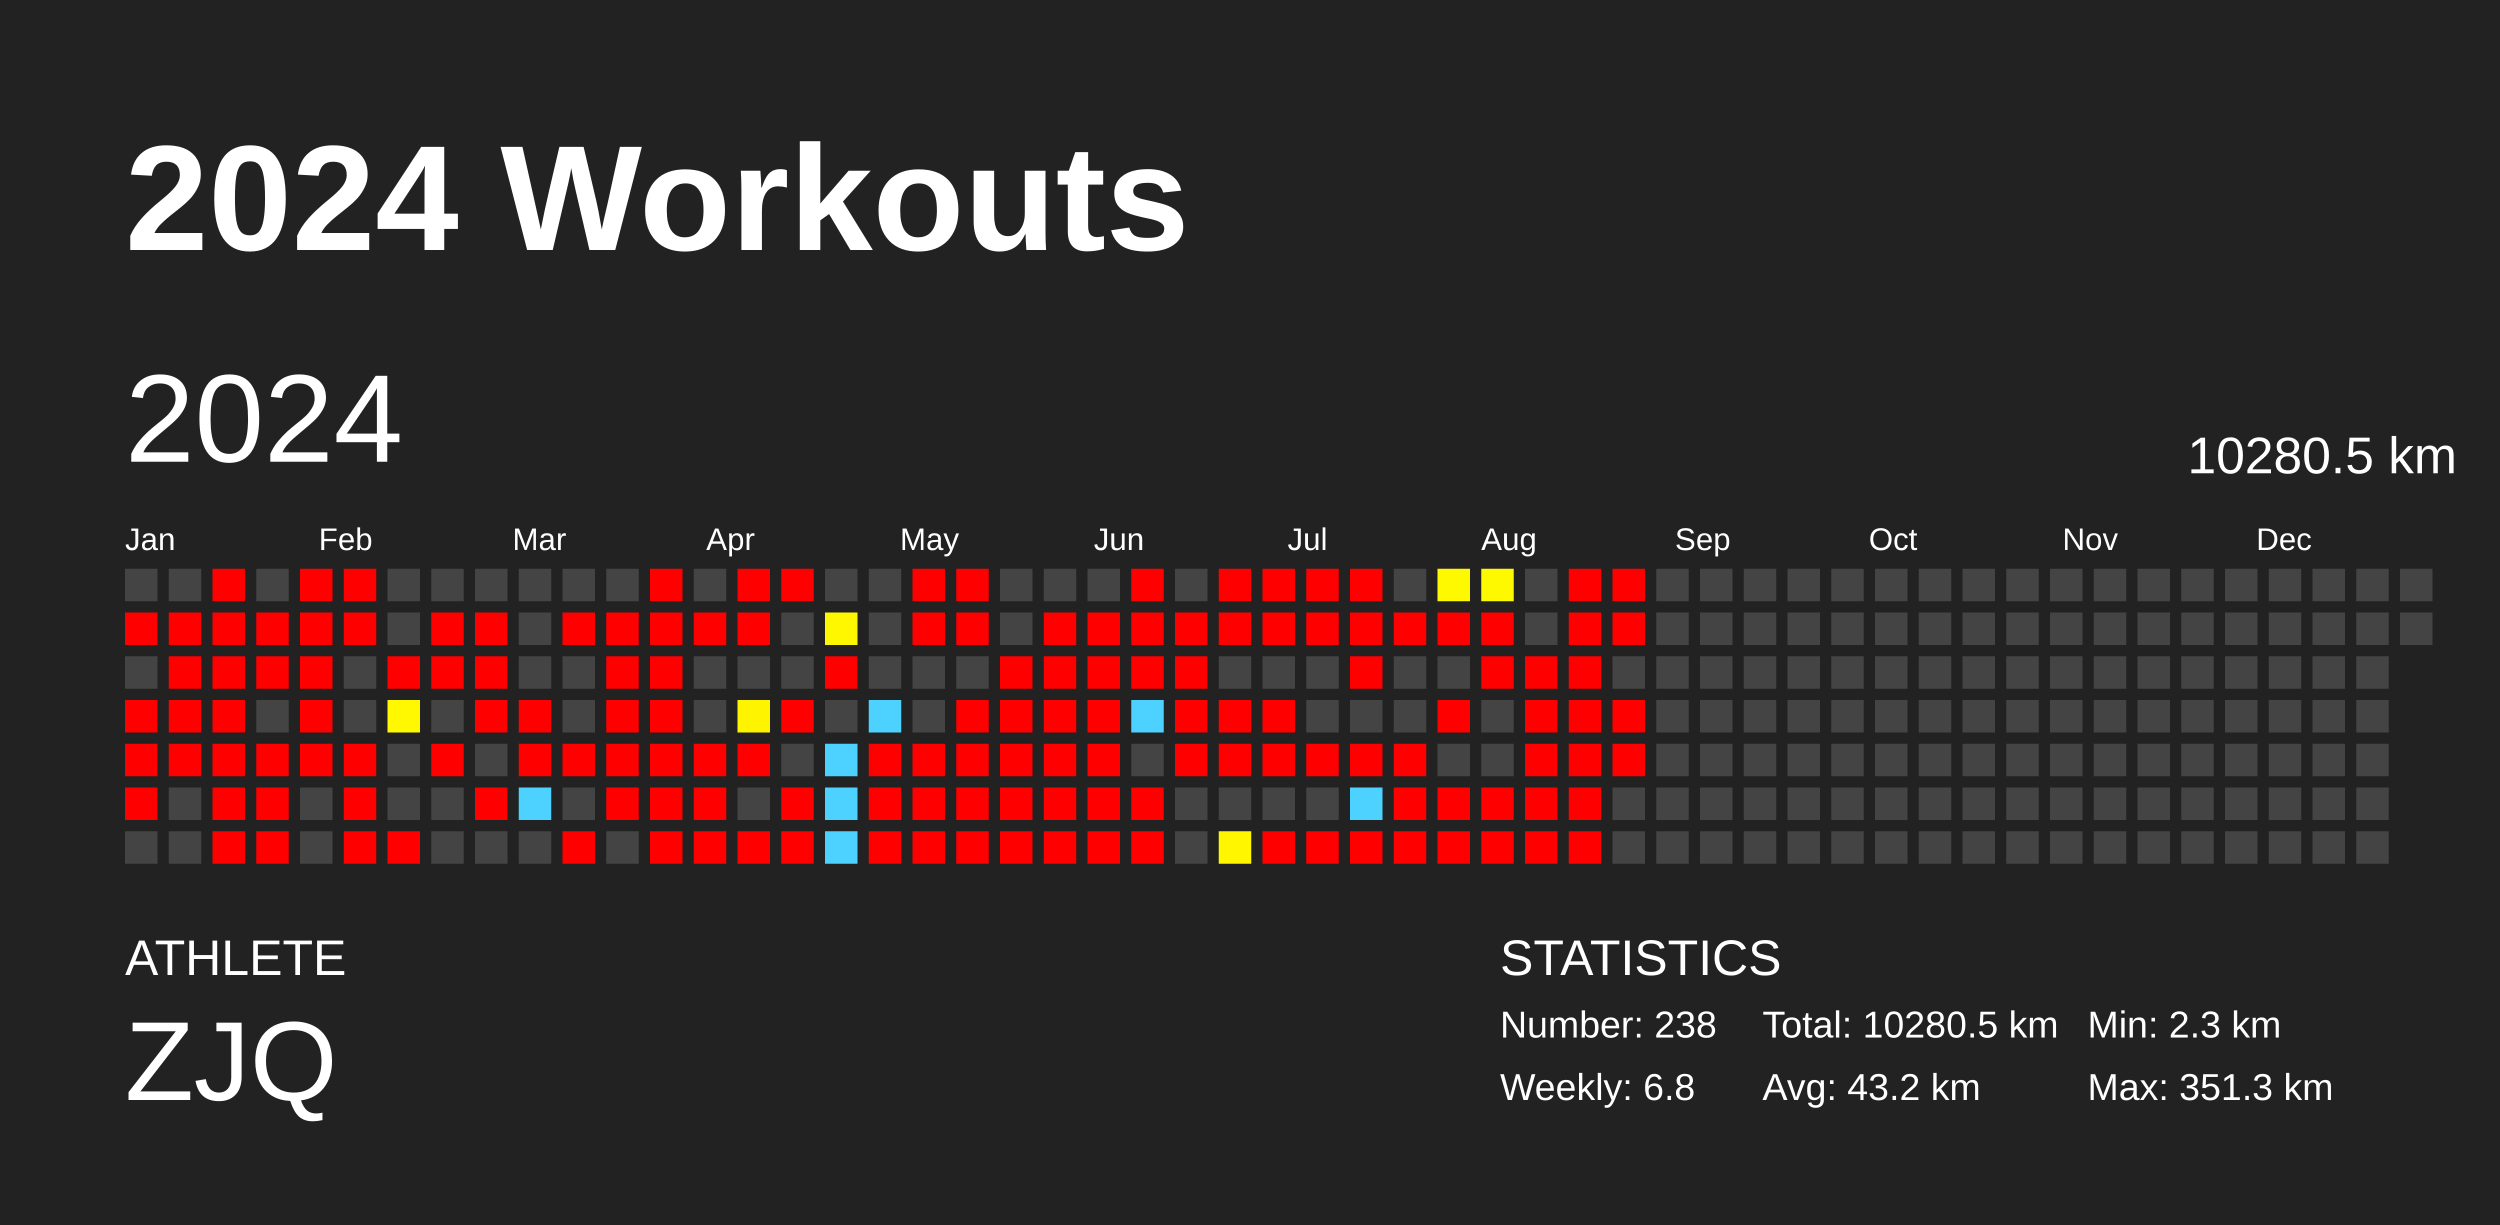
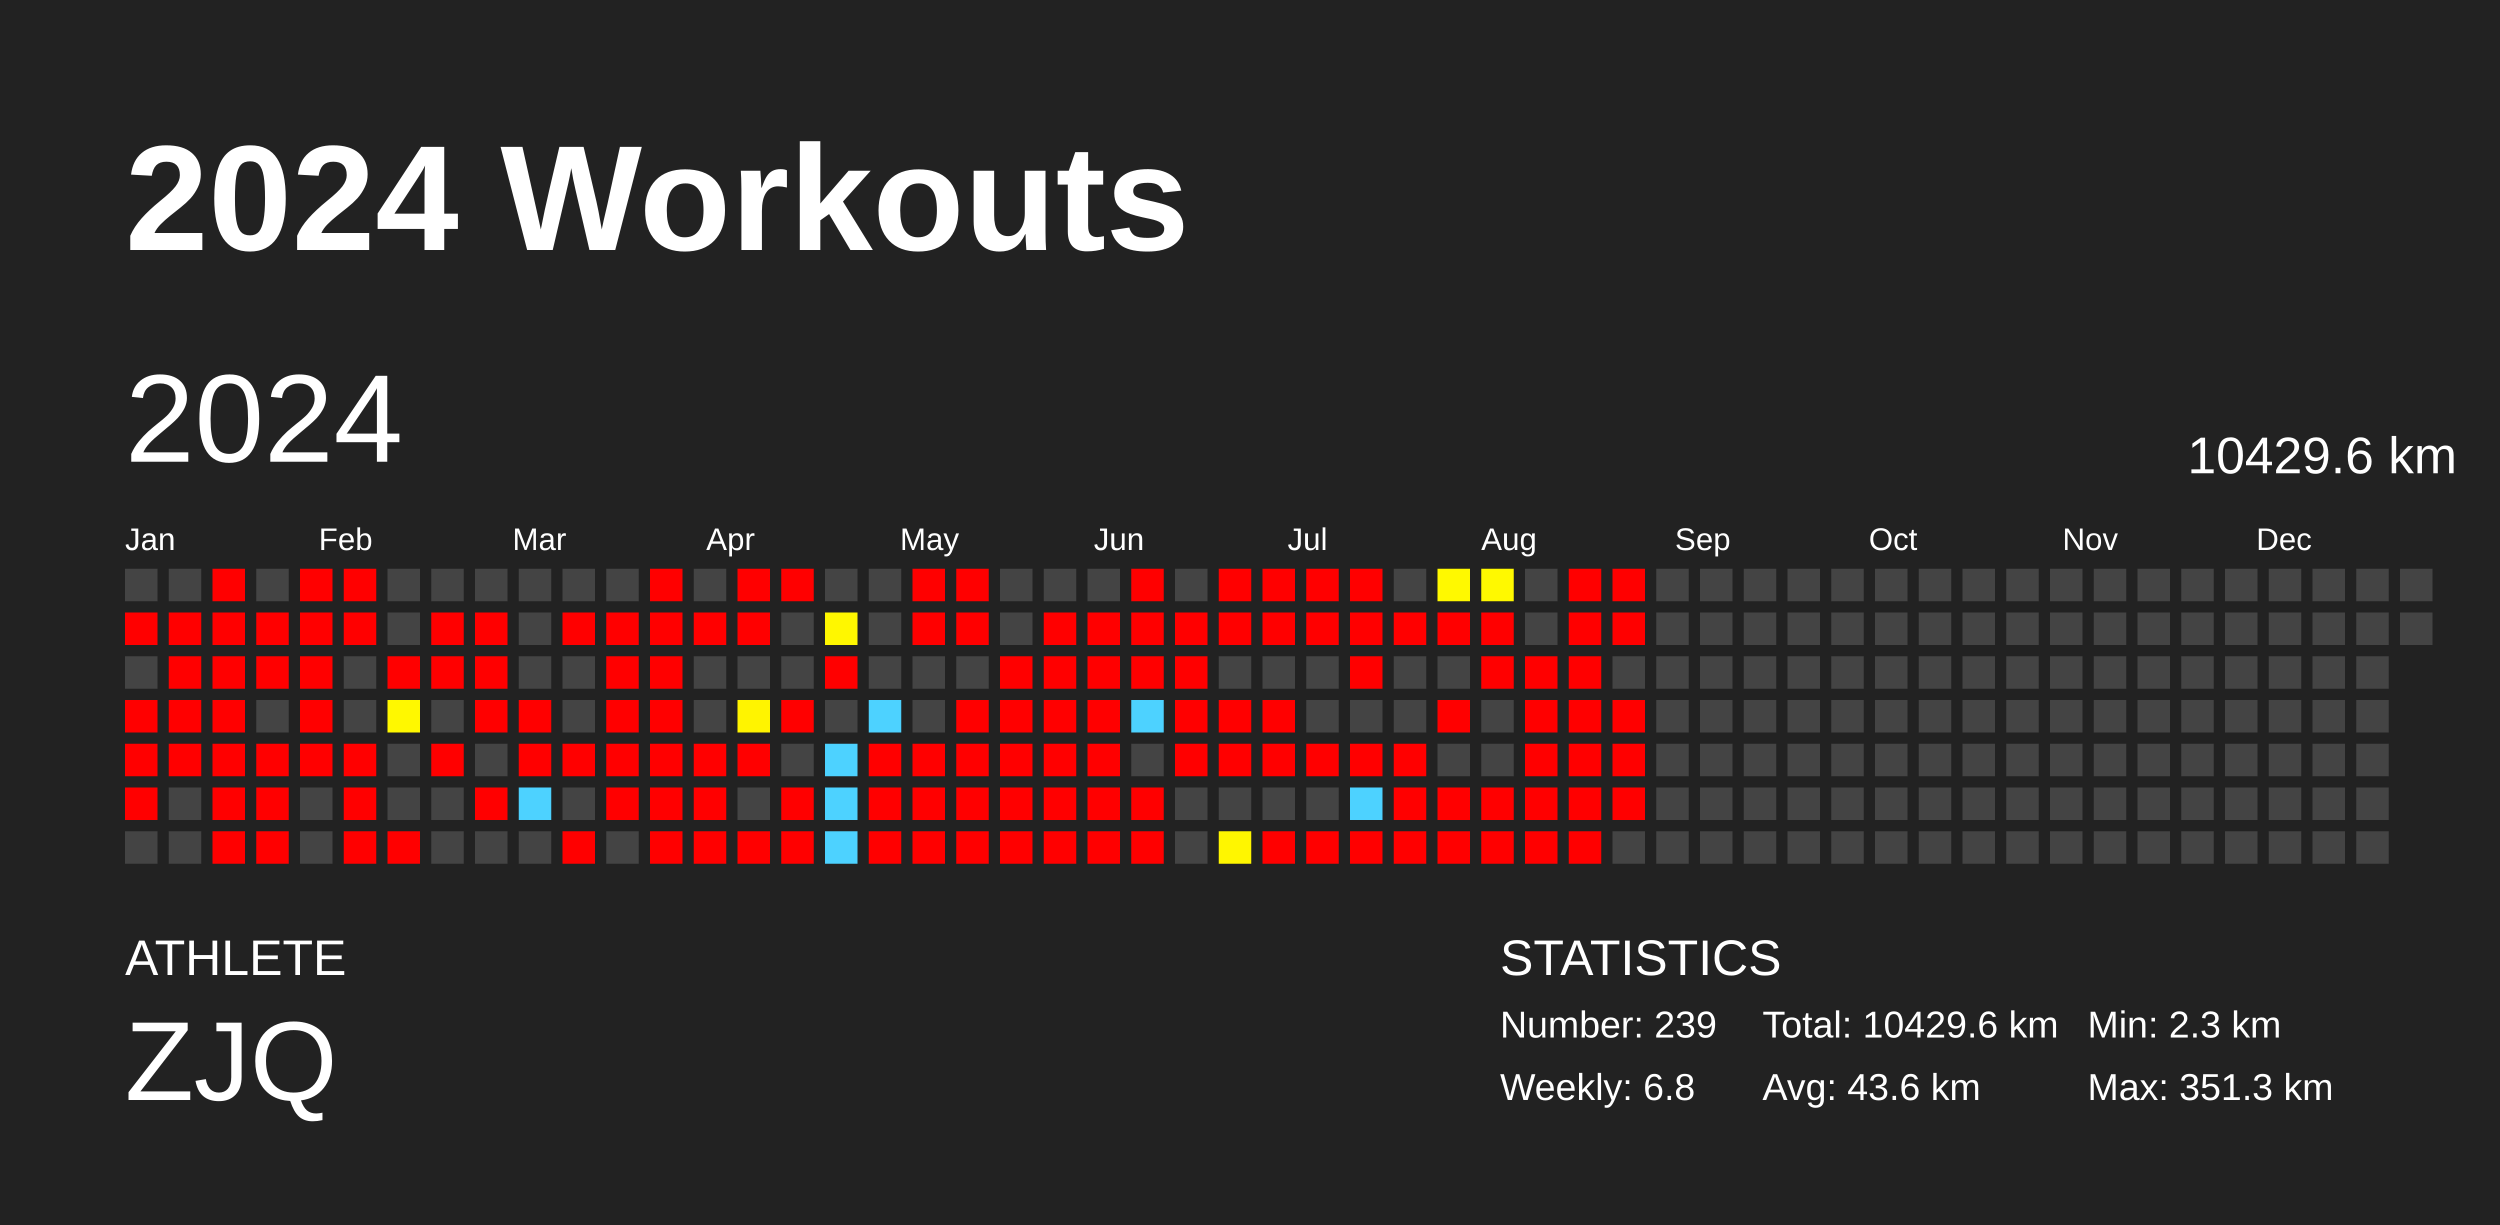
<svg xmlns="http://www.w3.org/2000/svg" baseProfile="full" height="98mm" version="1.1" viewBox="0,0,200,98" width="200mm">
  <defs />
  <rect fill="#222222" height="98" width="200" x="0" y="0" />
  <text fill="#FFFFFF" style="font-size:12px; font-family:Arial; font-weight:bold;" x="10" y="20">2024 Workouts</text>
  <text fill="#FFFFFF" style="font-size:4px; font-family:Arial" x="10" y="78">ATHLETE</text>
  <text fill="#FFFFFF" style="font-size:9px; font-family:Arial" x="10" y="88">ZJQ</text>
  <text fill="#FFFFFF" style="font-size:4px; font-family:Arial" x="120" y="78">STATISTICS</text>
-   <text fill="#FFFFFF" style="font-size:3px; font-family:Arial" x="120" y="83">Number: 238</text>
+   <text fill="#FFFFFF" style="font-size:3px; font-family:Arial" x="120" y="83">Number: 239</text>
  <text fill="#FFFFFF" style="font-size:3px; font-family:Arial" x="120" y="88">Weekly: 6.8</text>
-   <text fill="#FFFFFF" style="font-size:3px; font-family:Arial" x="141" y="83">Total: 10280.5 km</text>
-   <text fill="#FFFFFF" style="font-size:3px; font-family:Arial" x="141" y="88">Avg: 43.2 km</text>
+   <text fill="#FFFFFF" style="font-size:3px; font-family:Arial" x="141" y="83">Total: 10429.6 km</text>
+   <text fill="#FFFFFF" style="font-size:3px; font-family:Arial" x="141" y="88">Avg: 43.6 km</text>
  <text fill="#FFFFFF" style="font-size:3px; font-family:Arial" x="167" y="83">Min: 2.3 km</text>
  <text fill="#FFFFFF" style="font-size:3px; font-family:Arial" x="167" y="88">Max: 351.3 km</text>
  <text dominant-baseline="hanging" fill="#FFFFFF" style="font-size:10.0px; font-family:Arial;" x="10" y="30">2024</text>
-   <text dominant-baseline="hanging" fill="#FFFFFF" style="font-size:4.125px; font-family:Arial;" x="175" y="35">10280.5 km</text>
+   <text dominant-baseline="hanging" fill="#FFFFFF" style="font-size:4.125px; font-family:Arial;" x="175" y="35">10429.6 km</text>
  <text fill="#FFFFFF" style="font-size:2.5px; font-family:Arial" x="10.0" y="44">Jan</text>
  <text fill="#FFFFFF" style="font-size:2.5px; font-family:Arial" x="25.5" y="44">Feb</text>
  <text fill="#FFFFFF" style="font-size:2.5px; font-family:Arial" x="41.0" y="44">Mar</text>
  <text fill="#FFFFFF" style="font-size:2.5px; font-family:Arial" x="56.5" y="44">Apr</text>
  <text fill="#FFFFFF" style="font-size:2.5px; font-family:Arial" x="72.0" y="44">May</text>
  <text fill="#FFFFFF" style="font-size:2.5px; font-family:Arial" x="87.5" y="44">Jun</text>
  <text fill="#FFFFFF" style="font-size:2.5px; font-family:Arial" x="103.0" y="44">Jul</text>
  <text fill="#FFFFFF" style="font-size:2.5px; font-family:Arial" x="118.5" y="44">Aug</text>
  <text fill="#FFFFFF" style="font-size:2.5px; font-family:Arial" x="134.0" y="44">Sep</text>
  <text fill="#FFFFFF" style="font-size:2.5px; font-family:Arial" x="149.5" y="44">Oct</text>
  <text fill="#FFFFFF" style="font-size:2.5px; font-family:Arial" x="165.0" y="44">Nov</text>
  <text fill="#FFFFFF" style="font-size:2.5px; font-family:Arial" x="180.5" y="44">Dec</text>
  <rect fill="#444444" height="2.6" width="2.6" x="10.0" y="45.5" />
  <rect fill="red" height="2.6" width="2.6" x="10.0" y="49.0" />
  <rect fill="#444444" height="2.6" width="2.6" x="10.0" y="52.5" />
  <rect fill="red" height="2.6" width="2.6" x="10.0" y="56.0" />
  <rect fill="red" height="2.6" width="2.6" x="10.0" y="59.5" />
  <rect fill="red" height="2.6" width="2.6" x="10.0" y="63.0" />
  <rect fill="#444444" height="2.6" width="2.6" x="10.0" y="66.5" />
  <rect fill="#444444" height="2.6" width="2.6" x="13.5" y="45.5" />
  <rect fill="red" height="2.6" width="2.6" x="13.5" y="49.0" />
  <rect fill="red" height="2.6" width="2.6" x="13.5" y="52.5" />
  <rect fill="red" height="2.6" width="2.6" x="13.5" y="56.0" />
  <rect fill="red" height="2.6" width="2.6" x="13.5" y="59.5" />
  <rect fill="#444444" height="2.6" width="2.6" x="13.5" y="63.0" />
  <rect fill="#444444" height="2.6" width="2.6" x="13.5" y="66.5" />
  <rect fill="red" height="2.6" width="2.6" x="17.0" y="45.5" />
  <rect fill="red" height="2.6" width="2.6" x="17.0" y="49.0" />
  <rect fill="red" height="2.6" width="2.6" x="17.0" y="52.5" />
  <rect fill="red" height="2.6" width="2.6" x="17.0" y="56.0" />
  <rect fill="red" height="2.6" width="2.6" x="17.0" y="59.5" />
  <rect fill="red" height="2.6" width="2.6" x="17.0" y="63.0" />
  <rect fill="red" height="2.6" width="2.6" x="17.0" y="66.5" />
  <rect fill="#444444" height="2.6" width="2.6" x="20.5" y="45.5" />
  <rect fill="red" height="2.6" width="2.6" x="20.5" y="49.0" />
  <rect fill="red" height="2.6" width="2.6" x="20.5" y="52.5" />
  <rect fill="#444444" height="2.6" width="2.6" x="20.5" y="56.0" />
  <rect fill="red" height="2.6" width="2.6" x="20.5" y="59.5" />
  <rect fill="red" height="2.6" width="2.6" x="20.5" y="63.0" />
  <rect fill="red" height="2.6" width="2.6" x="20.5" y="66.5" />
  <rect fill="red" height="2.6" width="2.6" x="24.0" y="45.5" />
  <rect fill="red" height="2.6" width="2.6" x="24.0" y="49.0" />
  <rect fill="red" height="2.6" width="2.6" x="24.0" y="52.5" />
  <rect fill="red" height="2.6" width="2.6" x="24.0" y="56.0" />
  <rect fill="red" height="2.6" width="2.6" x="24.0" y="59.5" />
  <rect fill="#444444" height="2.6" width="2.6" x="24.0" y="63.0" />
  <rect fill="#444444" height="2.6" width="2.6" x="24.0" y="66.5" />
  <rect fill="red" height="2.6" width="2.6" x="27.5" y="45.5" />
  <rect fill="red" height="2.6" width="2.6" x="27.5" y="49.0" />
  <rect fill="#444444" height="2.6" width="2.6" x="27.5" y="52.5" />
  <rect fill="#444444" height="2.6" width="2.6" x="27.5" y="56.0" />
  <rect fill="red" height="2.6" width="2.6" x="27.5" y="59.5" />
  <rect fill="red" height="2.6" width="2.6" x="27.5" y="63.0" />
  <rect fill="red" height="2.6" width="2.6" x="27.5" y="66.5" />
  <rect fill="#444444" height="2.6" width="2.6" x="31.0" y="45.5" />
  <rect fill="#444444" height="2.6" width="2.6" x="31.0" y="49.0" />
  <rect fill="red" height="2.6" width="2.6" x="31.0" y="52.5" />
  <rect fill="#fff800" height="2.6" width="2.6" x="31.0" y="56.0" />
  <rect fill="#444444" height="2.6" width="2.6" x="31.0" y="59.5" />
  <rect fill="#444444" height="2.6" width="2.6" x="31.0" y="63.0" />
  <rect fill="red" height="2.6" width="2.6" x="31.0" y="66.5" />
  <rect fill="#444444" height="2.6" width="2.6" x="34.5" y="45.5" />
  <rect fill="red" height="2.6" width="2.6" x="34.5" y="49.0" />
  <rect fill="red" height="2.6" width="2.6" x="34.5" y="52.5" />
  <rect fill="#444444" height="2.6" width="2.6" x="34.5" y="56.0" />
  <rect fill="red" height="2.6" width="2.6" x="34.5" y="59.5" />
  <rect fill="#444444" height="2.6" width="2.6" x="34.5" y="63.0" />
  <rect fill="#444444" height="2.6" width="2.6" x="34.5" y="66.5" />
  <rect fill="#444444" height="2.6" width="2.6" x="38.0" y="45.5" />
  <rect fill="red" height="2.6" width="2.6" x="38.0" y="49.0" />
  <rect fill="red" height="2.6" width="2.6" x="38.0" y="52.5" />
  <rect fill="red" height="2.6" width="2.6" x="38.0" y="56.0" />
  <rect fill="#444444" height="2.6" width="2.6" x="38.0" y="59.5" />
  <rect fill="red" height="2.6" width="2.6" x="38.0" y="63.0" />
  <rect fill="#444444" height="2.6" width="2.6" x="38.0" y="66.5" />
  <rect fill="#444444" height="2.6" width="2.6" x="41.5" y="45.5" />
  <rect fill="#444444" height="2.6" width="2.6" x="41.5" y="49.0" />
  <rect fill="#444444" height="2.6" width="2.6" x="41.5" y="52.5" />
  <rect fill="red" height="2.6" width="2.6" x="41.5" y="56.0" />
  <rect fill="red" height="2.6" width="2.6" x="41.5" y="59.5" />
  <rect fill="#4dd2ff" height="2.6" width="2.6" x="41.5" y="63.0" />
  <rect fill="#444444" height="2.6" width="2.6" x="41.5" y="66.5" />
  <rect fill="#444444" height="2.6" width="2.6" x="45.0" y="45.5" />
  <rect fill="red" height="2.6" width="2.6" x="45.0" y="49.0" />
  <rect fill="#444444" height="2.6" width="2.6" x="45.0" y="52.5" />
  <rect fill="#444444" height="2.6" width="2.6" x="45.0" y="56.0" />
  <rect fill="red" height="2.6" width="2.6" x="45.0" y="59.5" />
  <rect fill="#444444" height="2.6" width="2.6" x="45.0" y="63.0" />
  <rect fill="red" height="2.6" width="2.6" x="45.0" y="66.5" />
  <rect fill="#444444" height="2.6" width="2.6" x="48.5" y="45.5" />
  <rect fill="red" height="2.6" width="2.6" x="48.5" y="49.0" />
  <rect fill="red" height="2.6" width="2.6" x="48.5" y="52.5" />
  <rect fill="red" height="2.6" width="2.6" x="48.5" y="56.0" />
  <rect fill="red" height="2.6" width="2.6" x="48.5" y="59.5" />
  <rect fill="red" height="2.6" width="2.6" x="48.5" y="63.0" />
  <rect fill="#444444" height="2.6" width="2.6" x="48.5" y="66.5" />
  <rect fill="red" height="2.6" width="2.6" x="52.0" y="45.5" />
  <rect fill="red" height="2.6" width="2.6" x="52.0" y="49.0" />
  <rect fill="red" height="2.6" width="2.6" x="52.0" y="52.5" />
  <rect fill="red" height="2.6" width="2.6" x="52.0" y="56.0" />
  <rect fill="red" height="2.6" width="2.6" x="52.0" y="59.5" />
  <rect fill="red" height="2.6" width="2.6" x="52.0" y="63.0" />
  <rect fill="red" height="2.6" width="2.6" x="52.0" y="66.5" />
  <rect fill="#444444" height="2.6" width="2.6" x="55.5" y="45.5" />
  <rect fill="red" height="2.6" width="2.6" x="55.5" y="49.0" />
  <rect fill="#444444" height="2.6" width="2.6" x="55.5" y="52.5" />
  <rect fill="#444444" height="2.6" width="2.6" x="55.5" y="56.0" />
  <rect fill="red" height="2.6" width="2.6" x="55.5" y="59.5" />
  <rect fill="red" height="2.6" width="2.6" x="55.5" y="63.0" />
  <rect fill="red" height="2.6" width="2.6" x="55.5" y="66.5" />
  <rect fill="red" height="2.6" width="2.6" x="59.0" y="45.5" />
  <rect fill="red" height="2.6" width="2.6" x="59.0" y="49.0" />
  <rect fill="#444444" height="2.6" width="2.6" x="59.0" y="52.5" />
  <rect fill="#fff400" height="2.6" width="2.6" x="59.0" y="56.0" />
  <rect fill="red" height="2.6" width="2.6" x="59.0" y="59.5" />
  <rect fill="#444444" height="2.6" width="2.6" x="59.0" y="63.0" />
  <rect fill="red" height="2.6" width="2.6" x="59.0" y="66.5" />
  <rect fill="red" height="2.6" width="2.6" x="62.5" y="45.5" />
  <rect fill="#444444" height="2.6" width="2.6" x="62.5" y="49.0" />
  <rect fill="#444444" height="2.6" width="2.6" x="62.5" y="52.5" />
  <rect fill="red" height="2.6" width="2.6" x="62.5" y="56.0" />
  <rect fill="#444444" height="2.6" width="2.6" x="62.5" y="59.5" />
  <rect fill="red" height="2.6" width="2.6" x="62.5" y="63.0" />
  <rect fill="red" height="2.6" width="2.6" x="62.5" y="66.5" />
  <rect fill="#444444" height="2.6" width="2.6" x="66.0" y="45.5" />
  <rect fill="#fff700" height="2.6" width="2.6" x="66.0" y="49.0" />
  <rect fill="red" height="2.6" width="2.6" x="66.0" y="52.5" />
  <rect fill="#444444" height="2.6" width="2.6" x="66.0" y="56.0" />
  <rect fill="#4dd2ff" height="2.6" width="2.6" x="66.0" y="59.5" />
  <rect fill="#4dd2ff" height="2.6" width="2.6" x="66.0" y="63.0" />
  <rect fill="#4dd2ff" height="2.6" width="2.6" x="66.0" y="66.5" />
  <rect fill="#444444" height="2.6" width="2.6" x="69.5" y="45.5" />
  <rect fill="#444444" height="2.6" width="2.6" x="69.5" y="49.0" />
  <rect fill="#444444" height="2.6" width="2.6" x="69.5" y="52.5" />
  <rect fill="#4dd2ff" height="2.6" width="2.6" x="69.5" y="56.0" />
  <rect fill="red" height="2.6" width="2.6" x="69.5" y="59.5" />
  <rect fill="red" height="2.6" width="2.6" x="69.5" y="63.0" />
  <rect fill="red" height="2.6" width="2.6" x="69.5" y="66.5" />
  <rect fill="red" height="2.6" width="2.6" x="73.0" y="45.5" />
  <rect fill="red" height="2.6" width="2.6" x="73.0" y="49.0" />
  <rect fill="#444444" height="2.6" width="2.6" x="73.0" y="52.5" />
  <rect fill="#444444" height="2.6" width="2.6" x="73.0" y="56.0" />
  <rect fill="red" height="2.6" width="2.6" x="73.0" y="59.5" />
  <rect fill="red" height="2.6" width="2.6" x="73.0" y="63.0" />
  <rect fill="red" height="2.6" width="2.6" x="73.0" y="66.5" />
  <rect fill="red" height="2.6" width="2.6" x="76.5" y="45.5" />
  <rect fill="red" height="2.6" width="2.6" x="76.5" y="49.0" />
  <rect fill="#444444" height="2.6" width="2.6" x="76.5" y="52.5" />
  <rect fill="red" height="2.6" width="2.6" x="76.5" y="56.0" />
  <rect fill="red" height="2.6" width="2.6" x="76.5" y="59.5" />
  <rect fill="red" height="2.6" width="2.6" x="76.5" y="63.0" />
  <rect fill="red" height="2.6" width="2.6" x="76.5" y="66.5" />
  <rect fill="#444444" height="2.6" width="2.6" x="80.0" y="45.5" />
  <rect fill="#444444" height="2.6" width="2.6" x="80.0" y="49.0" />
  <rect fill="red" height="2.6" width="2.6" x="80.0" y="52.5" />
  <rect fill="red" height="2.6" width="2.6" x="80.0" y="56.0" />
  <rect fill="red" height="2.6" width="2.6" x="80.0" y="59.5" />
  <rect fill="red" height="2.6" width="2.6" x="80.0" y="63.0" />
  <rect fill="red" height="2.6" width="2.6" x="80.0" y="66.5" />
  <rect fill="#444444" height="2.6" width="2.6" x="83.5" y="45.5" />
  <rect fill="red" height="2.6" width="2.6" x="83.5" y="49.0" />
  <rect fill="red" height="2.6" width="2.6" x="83.5" y="52.5" />
  <rect fill="red" height="2.6" width="2.6" x="83.5" y="56.0" />
  <rect fill="red" height="2.6" width="2.6" x="83.5" y="59.5" />
  <rect fill="red" height="2.6" width="2.6" x="83.5" y="63.0" />
  <rect fill="red" height="2.6" width="2.6" x="83.5" y="66.5" />
  <rect fill="#444444" height="2.6" width="2.6" x="87.0" y="45.5" />
  <rect fill="red" height="2.6" width="2.6" x="87.0" y="49.0" />
  <rect fill="red" height="2.6" width="2.6" x="87.0" y="52.5" />
  <rect fill="red" height="2.6" width="2.6" x="87.0" y="56.0" />
  <rect fill="red" height="2.6" width="2.6" x="87.0" y="59.5" />
  <rect fill="red" height="2.6" width="2.6" x="87.0" y="63.0" />
  <rect fill="red" height="2.6" width="2.6" x="87.0" y="66.5" />
  <rect fill="red" height="2.6" width="2.6" x="90.5" y="45.5" />
  <rect fill="red" height="2.6" width="2.6" x="90.5" y="49.0" />
  <rect fill="red" height="2.6" width="2.6" x="90.5" y="52.5" />
  <rect fill="#4dd2ff" height="2.6" width="2.6" x="90.5" y="56.0" />
  <rect fill="#444444" height="2.6" width="2.6" x="90.5" y="59.5" />
  <rect fill="red" height="2.6" width="2.6" x="90.5" y="63.0" />
  <rect fill="red" height="2.6" width="2.6" x="90.5" y="66.5" />
  <rect fill="#444444" height="2.6" width="2.6" x="94.0" y="45.5" />
  <rect fill="red" height="2.6" width="2.6" x="94.0" y="49.0" />
  <rect fill="red" height="2.6" width="2.6" x="94.0" y="52.5" />
  <rect fill="red" height="2.6" width="2.6" x="94.0" y="56.0" />
  <rect fill="red" height="2.6" width="2.6" x="94.0" y="59.5" />
  <rect fill="#444444" height="2.6" width="2.6" x="94.0" y="63.0" />
  <rect fill="#444444" height="2.6" width="2.6" x="94.0" y="66.5" />
  <rect fill="red" height="2.6" width="2.6" x="97.5" y="45.5" />
  <rect fill="red" height="2.6" width="2.6" x="97.5" y="49.0" />
  <rect fill="#444444" height="2.6" width="2.6" x="97.5" y="52.5" />
  <rect fill="red" height="2.6" width="2.6" x="97.5" y="56.0" />
  <rect fill="red" height="2.6" width="2.6" x="97.5" y="59.5" />
  <rect fill="#444444" height="2.6" width="2.6" x="97.5" y="63.0" />
  <rect fill="#fff600" height="2.6" width="2.6" x="97.5" y="66.5" />
  <rect fill="red" height="2.6" width="2.6" x="101.0" y="45.5" />
  <rect fill="red" height="2.6" width="2.6" x="101.0" y="49.0" />
  <rect fill="#444444" height="2.6" width="2.6" x="101.0" y="52.5" />
  <rect fill="red" height="2.6" width="2.6" x="101.0" y="56.0" />
  <rect fill="red" height="2.6" width="2.6" x="101.0" y="59.5" />
  <rect fill="#444444" height="2.6" width="2.6" x="101.0" y="63.0" />
  <rect fill="red" height="2.6" width="2.6" x="101.0" y="66.5" />
  <rect fill="red" height="2.6" width="2.6" x="104.5" y="45.5" />
  <rect fill="red" height="2.6" width="2.6" x="104.5" y="49.0" />
  <rect fill="#444444" height="2.6" width="2.6" x="104.5" y="52.5" />
  <rect fill="#444444" height="2.6" width="2.6" x="104.5" y="56.0" />
  <rect fill="red" height="2.6" width="2.6" x="104.5" y="59.5" />
  <rect fill="#444444" height="2.6" width="2.6" x="104.5" y="63.0" />
  <rect fill="red" height="2.6" width="2.6" x="104.5" y="66.5" />
  <rect fill="red" height="2.6" width="2.6" x="108.0" y="45.5" />
  <rect fill="red" height="2.6" width="2.6" x="108.0" y="49.0" />
  <rect fill="red" height="2.6" width="2.6" x="108.0" y="52.5" />
  <rect fill="#444444" height="2.6" width="2.6" x="108.0" y="56.0" />
  <rect fill="red" height="2.6" width="2.6" x="108.0" y="59.5" />
  <rect fill="#4dd2ff" height="2.6" width="2.6" x="108.0" y="63.0" />
  <rect fill="red" height="2.6" width="2.6" x="108.0" y="66.5" />
  <rect fill="#444444" height="2.6" width="2.6" x="111.5" y="45.5" />
  <rect fill="red" height="2.6" width="2.6" x="111.5" y="49.0" />
  <rect fill="#444444" height="2.6" width="2.6" x="111.5" y="52.5" />
  <rect fill="#444444" height="2.6" width="2.6" x="111.5" y="56.0" />
  <rect fill="red" height="2.6" width="2.6" x="111.5" y="59.5" />
  <rect fill="red" height="2.6" width="2.6" x="111.5" y="63.0" />
  <rect fill="red" height="2.6" width="2.6" x="111.5" y="66.5" />
  <rect fill="#fff900" height="2.6" width="2.6" x="115.0" y="45.5" />
  <rect fill="red" height="2.6" width="2.6" x="115.0" y="49.0" />
  <rect fill="#444444" height="2.6" width="2.6" x="115.0" y="52.5" />
  <rect fill="red" height="2.6" width="2.6" x="115.0" y="56.0" />
  <rect fill="#444444" height="2.6" width="2.6" x="115.0" y="59.5" />
  <rect fill="red" height="2.6" width="2.6" x="115.0" y="63.0" />
  <rect fill="red" height="2.6" width="2.6" x="115.0" y="66.5" />
  <rect fill="#fff900" height="2.6" width="2.6" x="118.5" y="45.5" />
  <rect fill="red" height="2.6" width="2.6" x="118.5" y="49.0" />
  <rect fill="red" height="2.6" width="2.6" x="118.5" y="52.5" />
  <rect fill="#444444" height="2.6" width="2.6" x="118.5" y="56.0" />
  <rect fill="#444444" height="2.6" width="2.6" x="118.5" y="59.5" />
  <rect fill="red" height="2.6" width="2.6" x="118.5" y="63.0" />
  <rect fill="red" height="2.6" width="2.6" x="118.5" y="66.5" />
  <rect fill="#444444" height="2.6" width="2.6" x="122.0" y="45.5" />
  <rect fill="#444444" height="2.6" width="2.6" x="122.0" y="49.0" />
  <rect fill="red" height="2.6" width="2.6" x="122.0" y="52.5" />
  <rect fill="red" height="2.6" width="2.6" x="122.0" y="56.0" />
  <rect fill="red" height="2.6" width="2.6" x="122.0" y="59.5" />
  <rect fill="red" height="2.6" width="2.6" x="122.0" y="63.0" />
  <rect fill="red" height="2.6" width="2.6" x="122.0" y="66.5" />
  <rect fill="red" height="2.6" width="2.6" x="125.5" y="45.5" />
  <rect fill="red" height="2.6" width="2.6" x="125.5" y="49.0" />
  <rect fill="red" height="2.6" width="2.6" x="125.5" y="52.5" />
  <rect fill="red" height="2.6" width="2.6" x="125.5" y="56.0" />
  <rect fill="red" height="2.6" width="2.6" x="125.5" y="59.5" />
  <rect fill="red" height="2.6" width="2.6" x="125.5" y="63.0" />
  <rect fill="red" height="2.6" width="2.6" x="125.5" y="66.5" />
  <rect fill="red" height="2.6" width="2.6" x="129.0" y="45.5" />
  <rect fill="red" height="2.6" width="2.6" x="129.0" y="49.0" />
  <rect fill="#444444" height="2.6" width="2.6" x="129.0" y="52.5" />
  <rect fill="red" height="2.6" width="2.6" x="129.0" y="56.0" />
  <rect fill="red" height="2.6" width="2.6" x="129.0" y="59.5" />
-   <rect fill="#444444" height="2.6" width="2.6" x="129.0" y="63.0" />
+   <rect fill="red" height="2.6" width="2.6" x="129.0" y="63.0" />
  <rect fill="#444444" height="2.6" width="2.6" x="129.0" y="66.5" />
  <rect fill="#444444" height="2.6" width="2.6" x="132.5" y="45.5" />
  <rect fill="#444444" height="2.6" width="2.6" x="132.5" y="49.0" />
  <rect fill="#444444" height="2.6" width="2.6" x="132.5" y="52.5" />
  <rect fill="#444444" height="2.6" width="2.6" x="132.5" y="56.0" />
  <rect fill="#444444" height="2.6" width="2.6" x="132.5" y="59.5" />
  <rect fill="#444444" height="2.6" width="2.6" x="132.5" y="63.0" />
  <rect fill="#444444" height="2.6" width="2.6" x="132.5" y="66.5" />
  <rect fill="#444444" height="2.6" width="2.6" x="136.0" y="45.5" />
  <rect fill="#444444" height="2.6" width="2.6" x="136.0" y="49.0" />
  <rect fill="#444444" height="2.6" width="2.6" x="136.0" y="52.5" />
  <rect fill="#444444" height="2.6" width="2.6" x="136.0" y="56.0" />
  <rect fill="#444444" height="2.6" width="2.6" x="136.0" y="59.5" />
  <rect fill="#444444" height="2.6" width="2.6" x="136.0" y="63.0" />
  <rect fill="#444444" height="2.6" width="2.6" x="136.0" y="66.5" />
  <rect fill="#444444" height="2.6" width="2.6" x="139.5" y="45.5" />
  <rect fill="#444444" height="2.6" width="2.6" x="139.5" y="49.0" />
  <rect fill="#444444" height="2.6" width="2.6" x="139.5" y="52.5" />
  <rect fill="#444444" height="2.6" width="2.6" x="139.5" y="56.0" />
  <rect fill="#444444" height="2.6" width="2.6" x="139.5" y="59.5" />
  <rect fill="#444444" height="2.6" width="2.6" x="139.5" y="63.0" />
  <rect fill="#444444" height="2.6" width="2.6" x="139.5" y="66.5" />
  <rect fill="#444444" height="2.6" width="2.6" x="143.0" y="45.5" />
  <rect fill="#444444" height="2.6" width="2.6" x="143.0" y="49.0" />
  <rect fill="#444444" height="2.6" width="2.6" x="143.0" y="52.5" />
  <rect fill="#444444" height="2.6" width="2.6" x="143.0" y="56.0" />
  <rect fill="#444444" height="2.6" width="2.6" x="143.0" y="59.5" />
  <rect fill="#444444" height="2.6" width="2.6" x="143.0" y="63.0" />
  <rect fill="#444444" height="2.6" width="2.6" x="143.0" y="66.5" />
  <rect fill="#444444" height="2.6" width="2.6" x="146.5" y="45.5" />
  <rect fill="#444444" height="2.6" width="2.6" x="146.5" y="49.0" />
  <rect fill="#444444" height="2.6" width="2.6" x="146.5" y="52.5" />
  <rect fill="#444444" height="2.6" width="2.6" x="146.5" y="56.0" />
  <rect fill="#444444" height="2.6" width="2.6" x="146.5" y="59.5" />
  <rect fill="#444444" height="2.6" width="2.6" x="146.5" y="63.0" />
  <rect fill="#444444" height="2.6" width="2.6" x="146.5" y="66.5" />
  <rect fill="#444444" height="2.6" width="2.6" x="150.0" y="45.5" />
  <rect fill="#444444" height="2.6" width="2.6" x="150.0" y="49.0" />
  <rect fill="#444444" height="2.6" width="2.6" x="150.0" y="52.5" />
  <rect fill="#444444" height="2.6" width="2.6" x="150.0" y="56.0" />
  <rect fill="#444444" height="2.6" width="2.6" x="150.0" y="59.5" />
  <rect fill="#444444" height="2.6" width="2.6" x="150.0" y="63.0" />
  <rect fill="#444444" height="2.6" width="2.6" x="150.0" y="66.5" />
  <rect fill="#444444" height="2.6" width="2.6" x="153.5" y="45.5" />
  <rect fill="#444444" height="2.6" width="2.6" x="153.5" y="49.0" />
  <rect fill="#444444" height="2.6" width="2.6" x="153.5" y="52.5" />
  <rect fill="#444444" height="2.6" width="2.6" x="153.5" y="56.0" />
  <rect fill="#444444" height="2.6" width="2.6" x="153.5" y="59.5" />
  <rect fill="#444444" height="2.6" width="2.6" x="153.5" y="63.0" />
  <rect fill="#444444" height="2.6" width="2.6" x="153.5" y="66.5" />
  <rect fill="#444444" height="2.6" width="2.6" x="157.0" y="45.5" />
  <rect fill="#444444" height="2.6" width="2.6" x="157.0" y="49.0" />
  <rect fill="#444444" height="2.6" width="2.6" x="157.0" y="52.5" />
  <rect fill="#444444" height="2.6" width="2.6" x="157.0" y="56.0" />
  <rect fill="#444444" height="2.6" width="2.6" x="157.0" y="59.5" />
  <rect fill="#444444" height="2.6" width="2.6" x="157.0" y="63.0" />
  <rect fill="#444444" height="2.6" width="2.6" x="157.0" y="66.5" />
  <rect fill="#444444" height="2.6" width="2.6" x="160.5" y="45.5" />
  <rect fill="#444444" height="2.6" width="2.6" x="160.5" y="49.0" />
  <rect fill="#444444" height="2.6" width="2.6" x="160.5" y="52.5" />
  <rect fill="#444444" height="2.6" width="2.6" x="160.5" y="56.0" />
  <rect fill="#444444" height="2.6" width="2.6" x="160.5" y="59.5" />
  <rect fill="#444444" height="2.6" width="2.6" x="160.5" y="63.0" />
  <rect fill="#444444" height="2.6" width="2.6" x="160.5" y="66.5" />
  <rect fill="#444444" height="2.6" width="2.6" x="164.0" y="45.5" />
  <rect fill="#444444" height="2.6" width="2.6" x="164.0" y="49.0" />
  <rect fill="#444444" height="2.6" width="2.6" x="164.0" y="52.5" />
  <rect fill="#444444" height="2.6" width="2.6" x="164.0" y="56.0" />
  <rect fill="#444444" height="2.6" width="2.6" x="164.0" y="59.5" />
  <rect fill="#444444" height="2.6" width="2.6" x="164.0" y="63.0" />
  <rect fill="#444444" height="2.6" width="2.6" x="164.0" y="66.5" />
  <rect fill="#444444" height="2.6" width="2.6" x="167.5" y="45.5" />
  <rect fill="#444444" height="2.6" width="2.6" x="167.5" y="49.0" />
  <rect fill="#444444" height="2.6" width="2.6" x="167.5" y="52.5" />
  <rect fill="#444444" height="2.6" width="2.6" x="167.5" y="56.0" />
  <rect fill="#444444" height="2.6" width="2.6" x="167.5" y="59.5" />
  <rect fill="#444444" height="2.6" width="2.6" x="167.5" y="63.0" />
  <rect fill="#444444" height="2.6" width="2.6" x="167.5" y="66.5" />
  <rect fill="#444444" height="2.6" width="2.6" x="171.0" y="45.5" />
  <rect fill="#444444" height="2.6" width="2.6" x="171.0" y="49.0" />
  <rect fill="#444444" height="2.6" width="2.6" x="171.0" y="52.5" />
  <rect fill="#444444" height="2.6" width="2.6" x="171.0" y="56.0" />
  <rect fill="#444444" height="2.6" width="2.6" x="171.0" y="59.5" />
  <rect fill="#444444" height="2.6" width="2.6" x="171.0" y="63.0" />
  <rect fill="#444444" height="2.6" width="2.6" x="171.0" y="66.5" />
  <rect fill="#444444" height="2.6" width="2.6" x="174.5" y="45.5" />
  <rect fill="#444444" height="2.6" width="2.6" x="174.5" y="49.0" />
  <rect fill="#444444" height="2.6" width="2.6" x="174.5" y="52.5" />
  <rect fill="#444444" height="2.6" width="2.6" x="174.5" y="56.0" />
  <rect fill="#444444" height="2.6" width="2.6" x="174.5" y="59.5" />
  <rect fill="#444444" height="2.6" width="2.6" x="174.5" y="63.0" />
  <rect fill="#444444" height="2.6" width="2.6" x="174.5" y="66.5" />
  <rect fill="#444444" height="2.6" width="2.6" x="178.0" y="45.5" />
  <rect fill="#444444" height="2.6" width="2.6" x="178.0" y="49.0" />
  <rect fill="#444444" height="2.6" width="2.6" x="178.0" y="52.5" />
  <rect fill="#444444" height="2.6" width="2.6" x="178.0" y="56.0" />
  <rect fill="#444444" height="2.6" width="2.6" x="178.0" y="59.5" />
  <rect fill="#444444" height="2.6" width="2.6" x="178.0" y="63.0" />
  <rect fill="#444444" height="2.6" width="2.6" x="178.0" y="66.5" />
  <rect fill="#444444" height="2.6" width="2.6" x="181.5" y="45.5" />
  <rect fill="#444444" height="2.6" width="2.6" x="181.5" y="49.0" />
  <rect fill="#444444" height="2.6" width="2.6" x="181.5" y="52.5" />
  <rect fill="#444444" height="2.6" width="2.6" x="181.5" y="56.0" />
  <rect fill="#444444" height="2.6" width="2.6" x="181.5" y="59.5" />
  <rect fill="#444444" height="2.6" width="2.6" x="181.5" y="63.0" />
  <rect fill="#444444" height="2.6" width="2.6" x="181.5" y="66.5" />
  <rect fill="#444444" height="2.6" width="2.6" x="185.0" y="45.5" />
  <rect fill="#444444" height="2.6" width="2.6" x="185.0" y="49.0" />
  <rect fill="#444444" height="2.6" width="2.6" x="185.0" y="52.5" />
  <rect fill="#444444" height="2.6" width="2.6" x="185.0" y="56.0" />
  <rect fill="#444444" height="2.6" width="2.6" x="185.0" y="59.5" />
  <rect fill="#444444" height="2.6" width="2.6" x="185.0" y="63.0" />
  <rect fill="#444444" height="2.6" width="2.6" x="185.0" y="66.5" />
  <rect fill="#444444" height="2.6" width="2.6" x="188.5" y="45.5" />
  <rect fill="#444444" height="2.6" width="2.6" x="188.5" y="49.0" />
  <rect fill="#444444" height="2.6" width="2.6" x="188.5" y="52.5" />
  <rect fill="#444444" height="2.6" width="2.6" x="188.5" y="56.0" />
  <rect fill="#444444" height="2.6" width="2.6" x="188.5" y="59.5" />
  <rect fill="#444444" height="2.6" width="2.6" x="188.5" y="63.0" />
  <rect fill="#444444" height="2.6" width="2.6" x="188.5" y="66.5" />
  <rect fill="#444444" height="2.6" width="2.6" x="192.0" y="45.5" />
  <rect fill="#444444" height="2.6" width="2.6" x="192.0" y="49.0" />
</svg>
